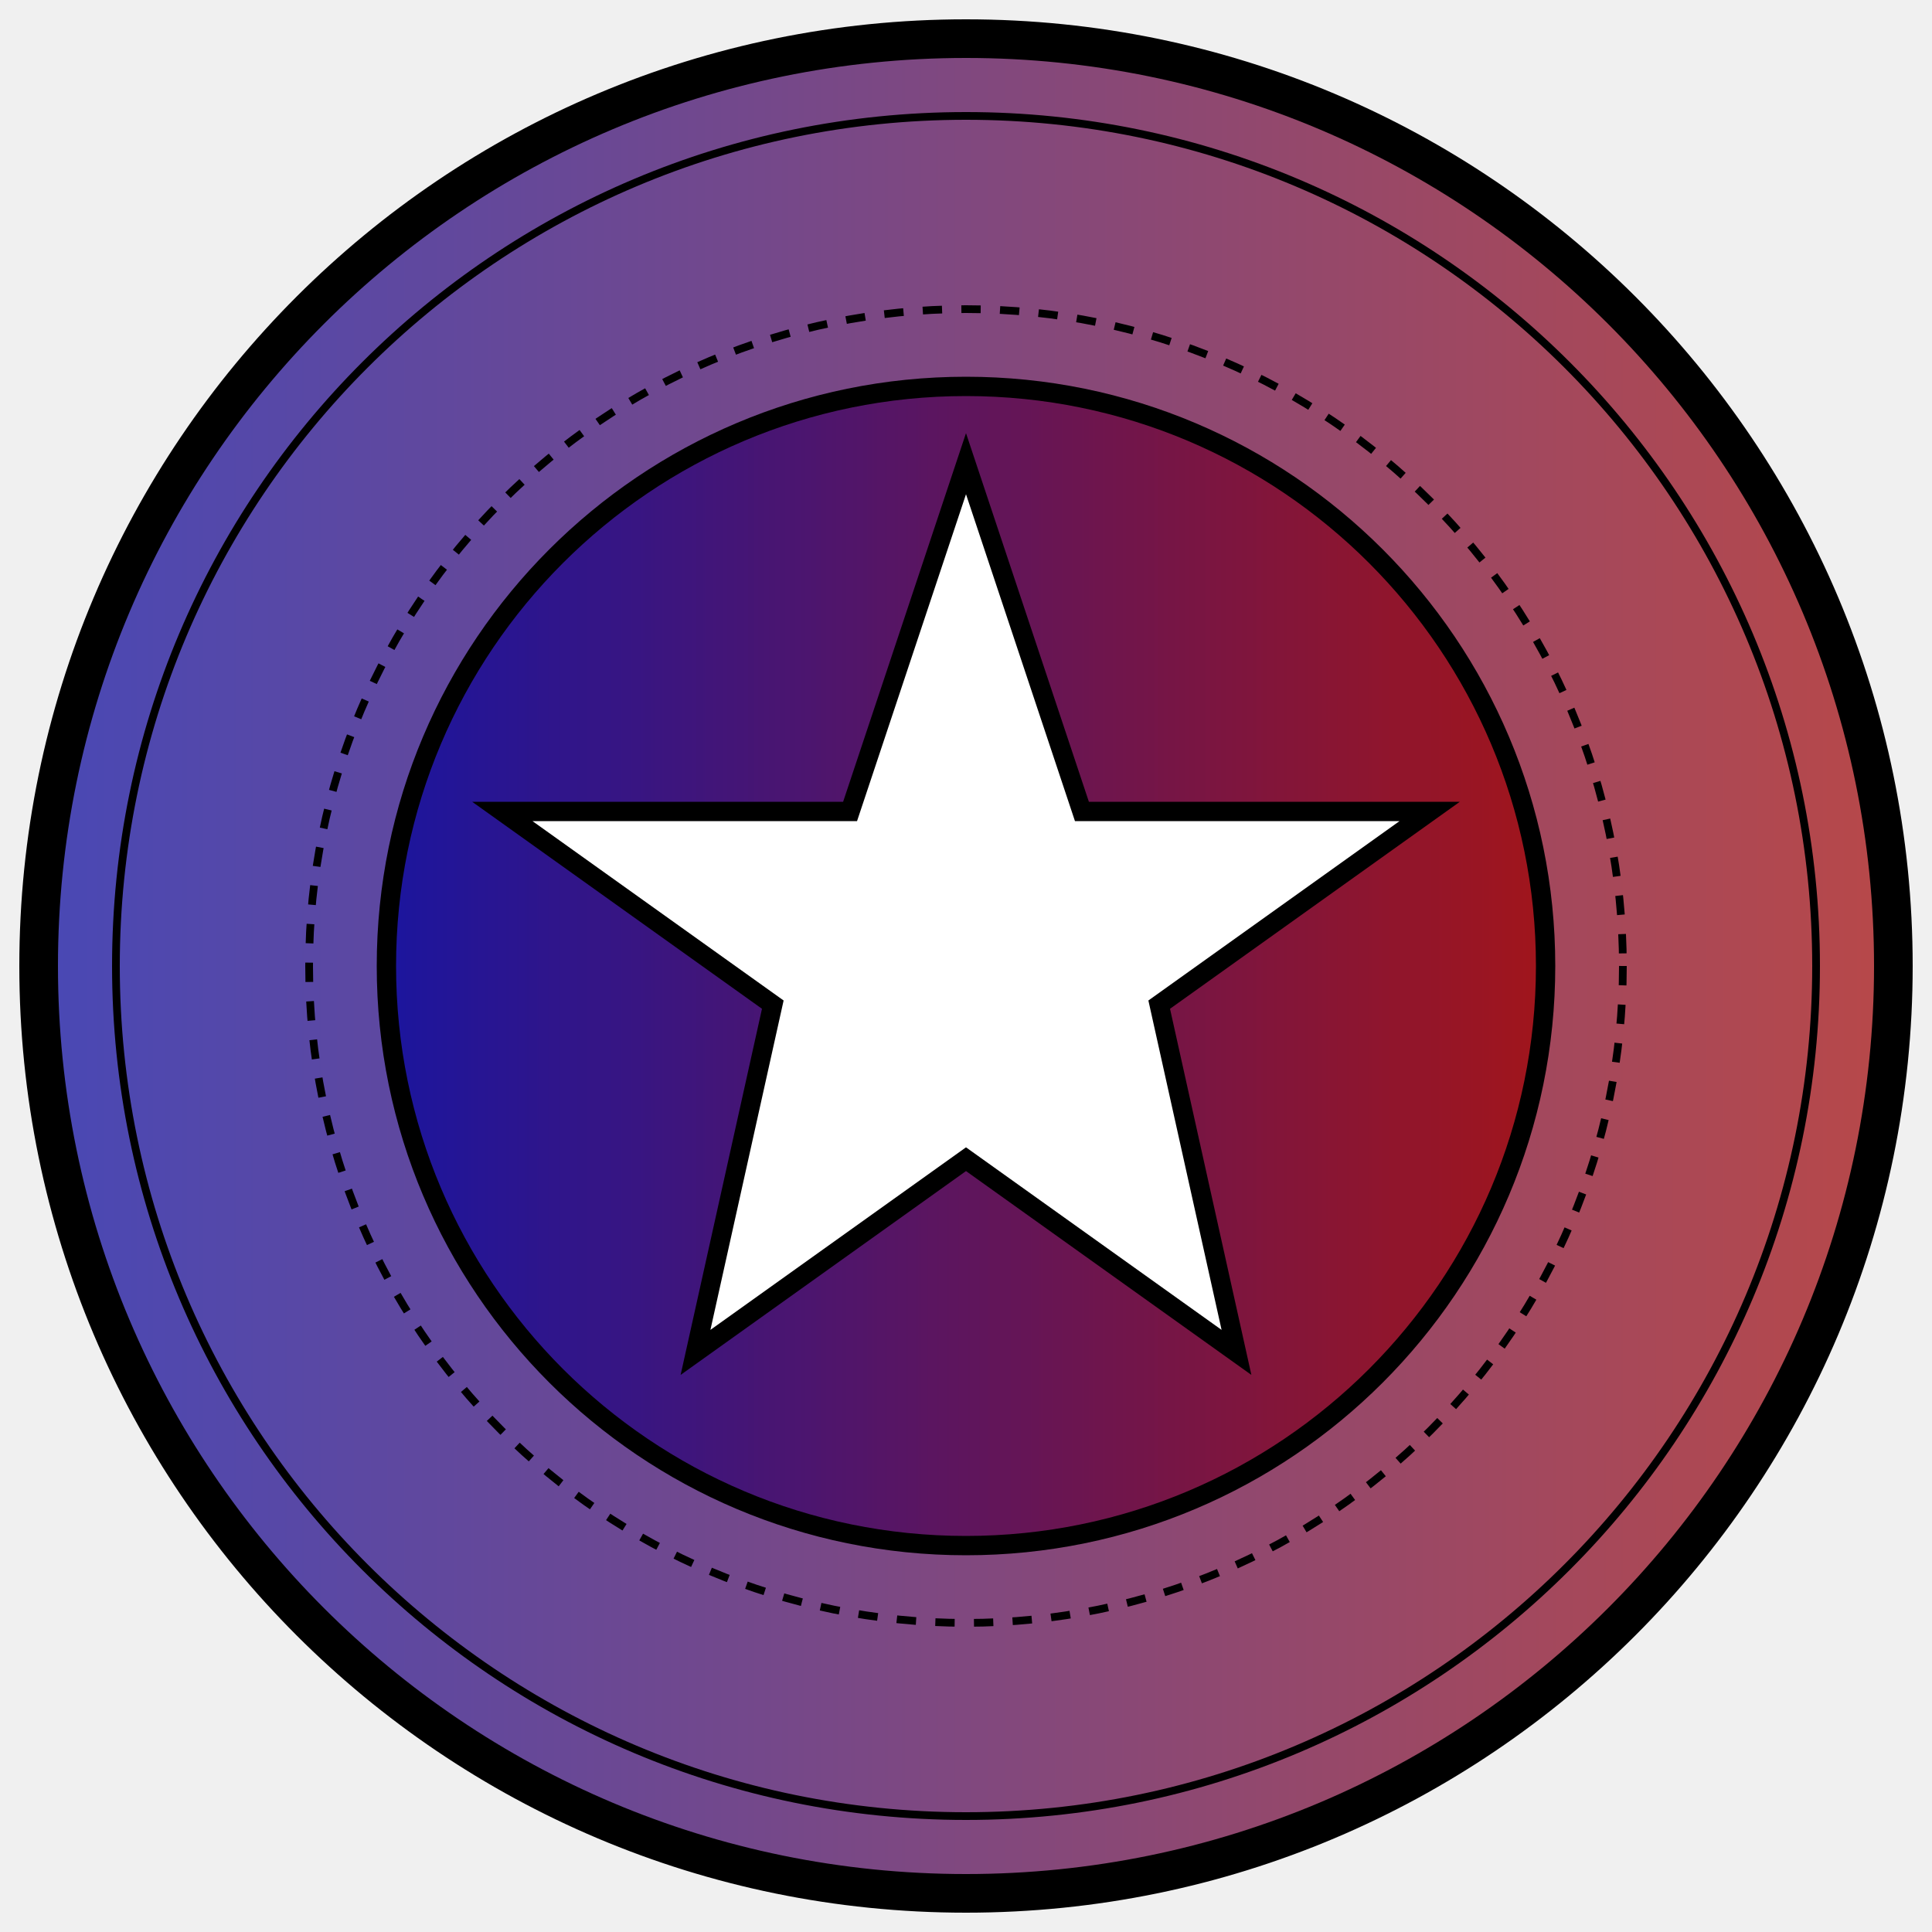
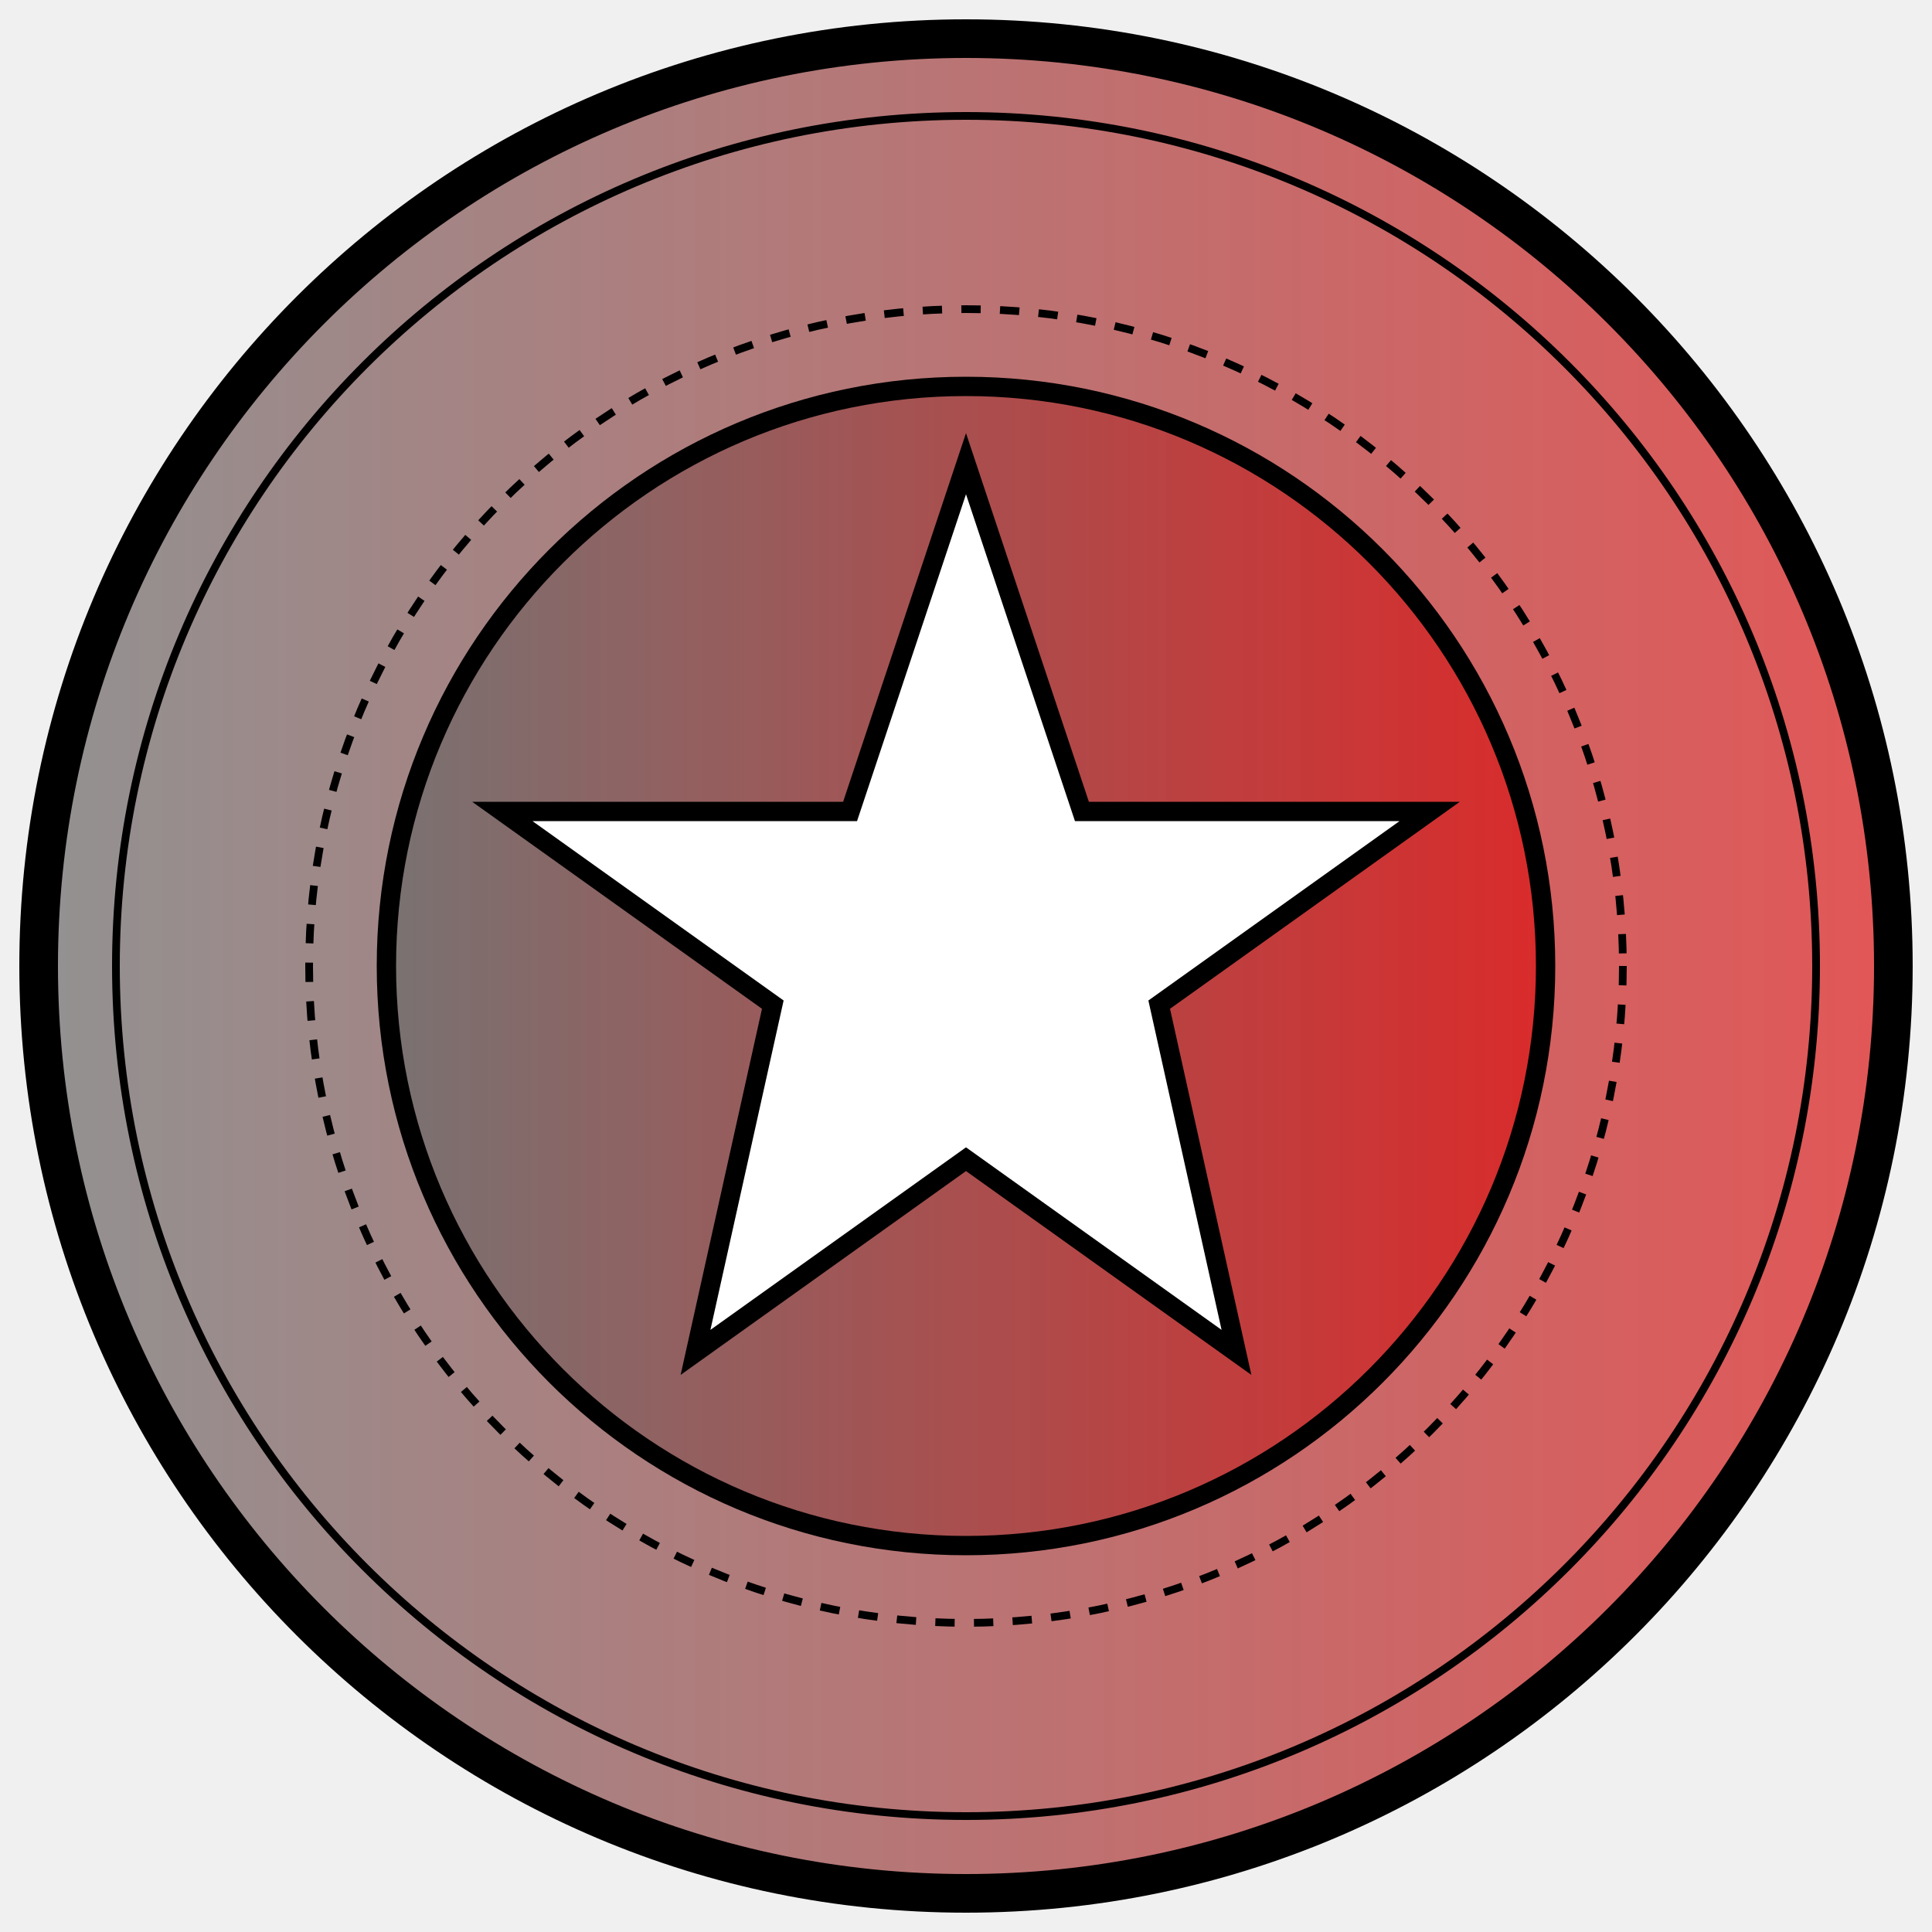
<svg xmlns="http://www.w3.org/2000/svg" viewBox="0 0 500 500" width="500" height="500">
  <circle cx="250" cy="250" r="240" fill="url(#gradient)" stroke="#000" stroke-width="10" />
  <circle cx="250" cy="250" r="220" fill="none" stroke="#000" stroke-width="2" />
  <circle cx="250" cy="250" r="170" fill="none" stroke="#000" stroke-width="2" stroke-dasharray="5,5" />
  <defs>
    <linearGradient id="gradient" x1="0" y1="0" x2="1" y2="0">
-       <stop offset="0%" stop-color="#00009c" stop-opacity="0.702" />
-       <stop offset="100%" stop-color="#a00000" stop-opacity="0.702" />
+       <stop offset="0%" stop-color="#696969" stop-opacity="0.702" />
+       <stop offset="100%" stop-color="#dc1414" stop-opacity="0.702" />
    </linearGradient>
  </defs>
  <circle cx="250" cy="250" r="150" fill="url(#gradient)" stroke="#000" stroke-width="5" fill-rule="evenodd" />
  <polygon points="250,120 280,210 370,210 300,260 320,350 250,300 180,350 200,260 130,210 220,210" fill="#FFF" stroke="#000" stroke-width="5" />
</svg>
